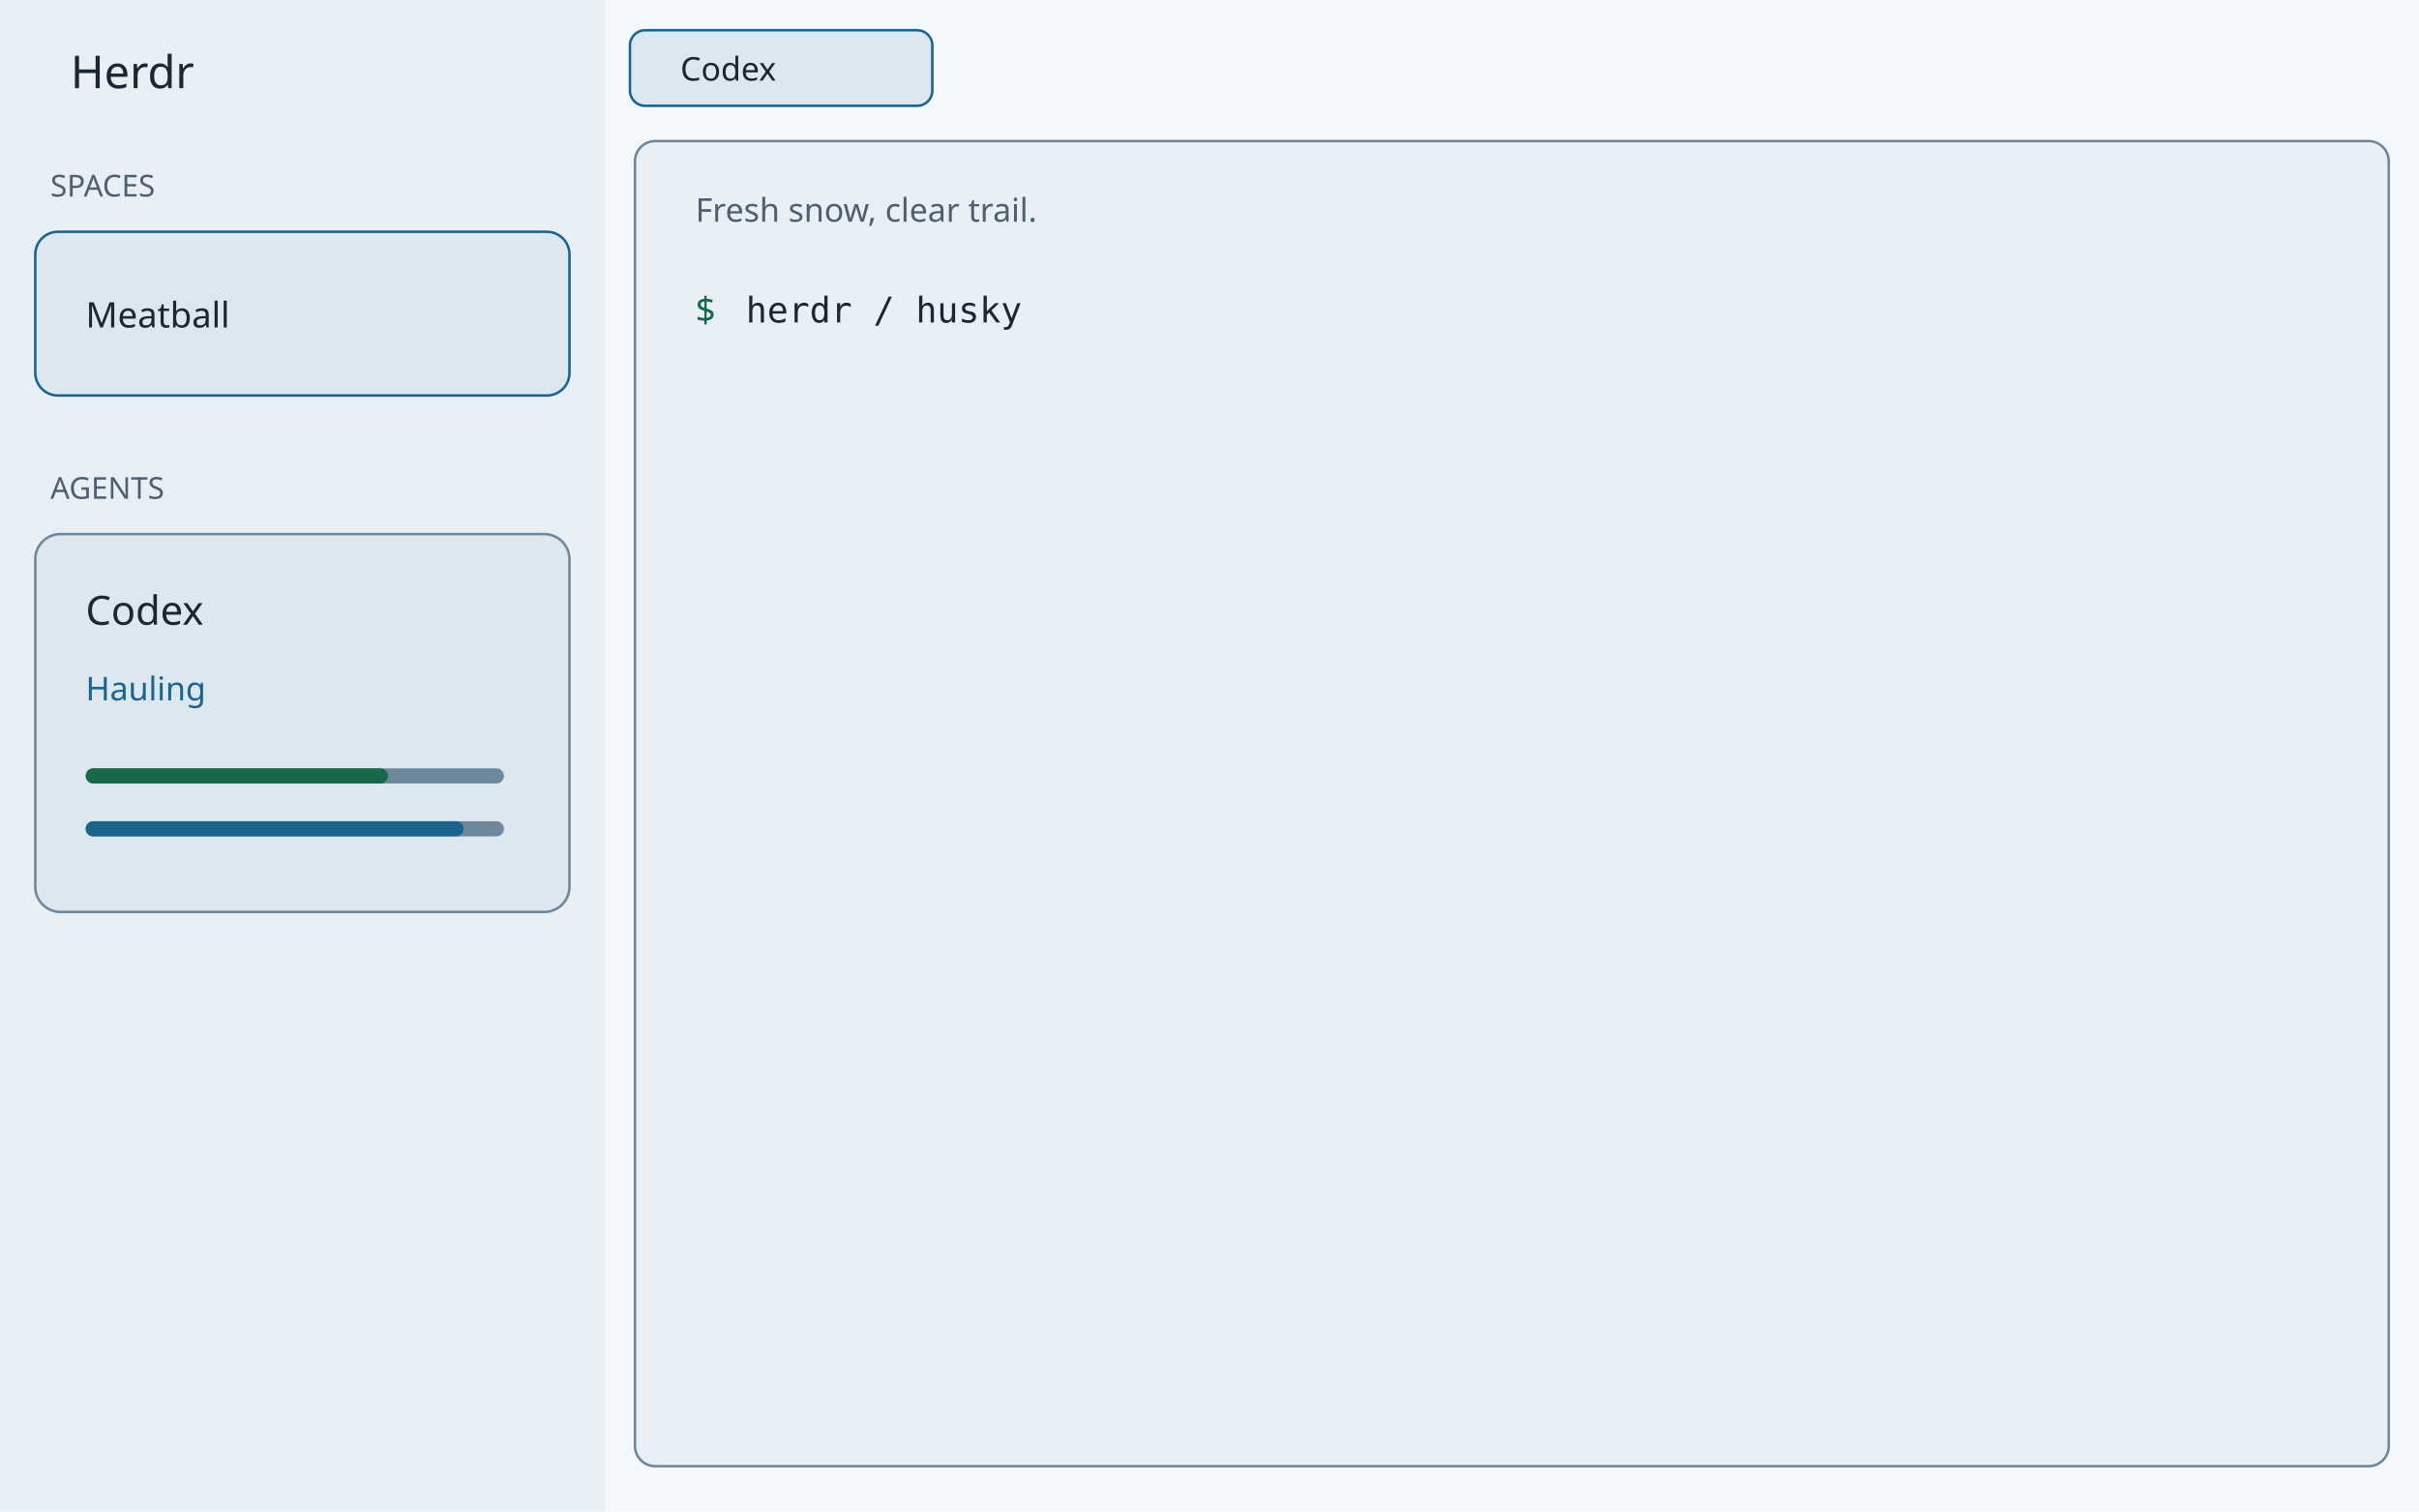
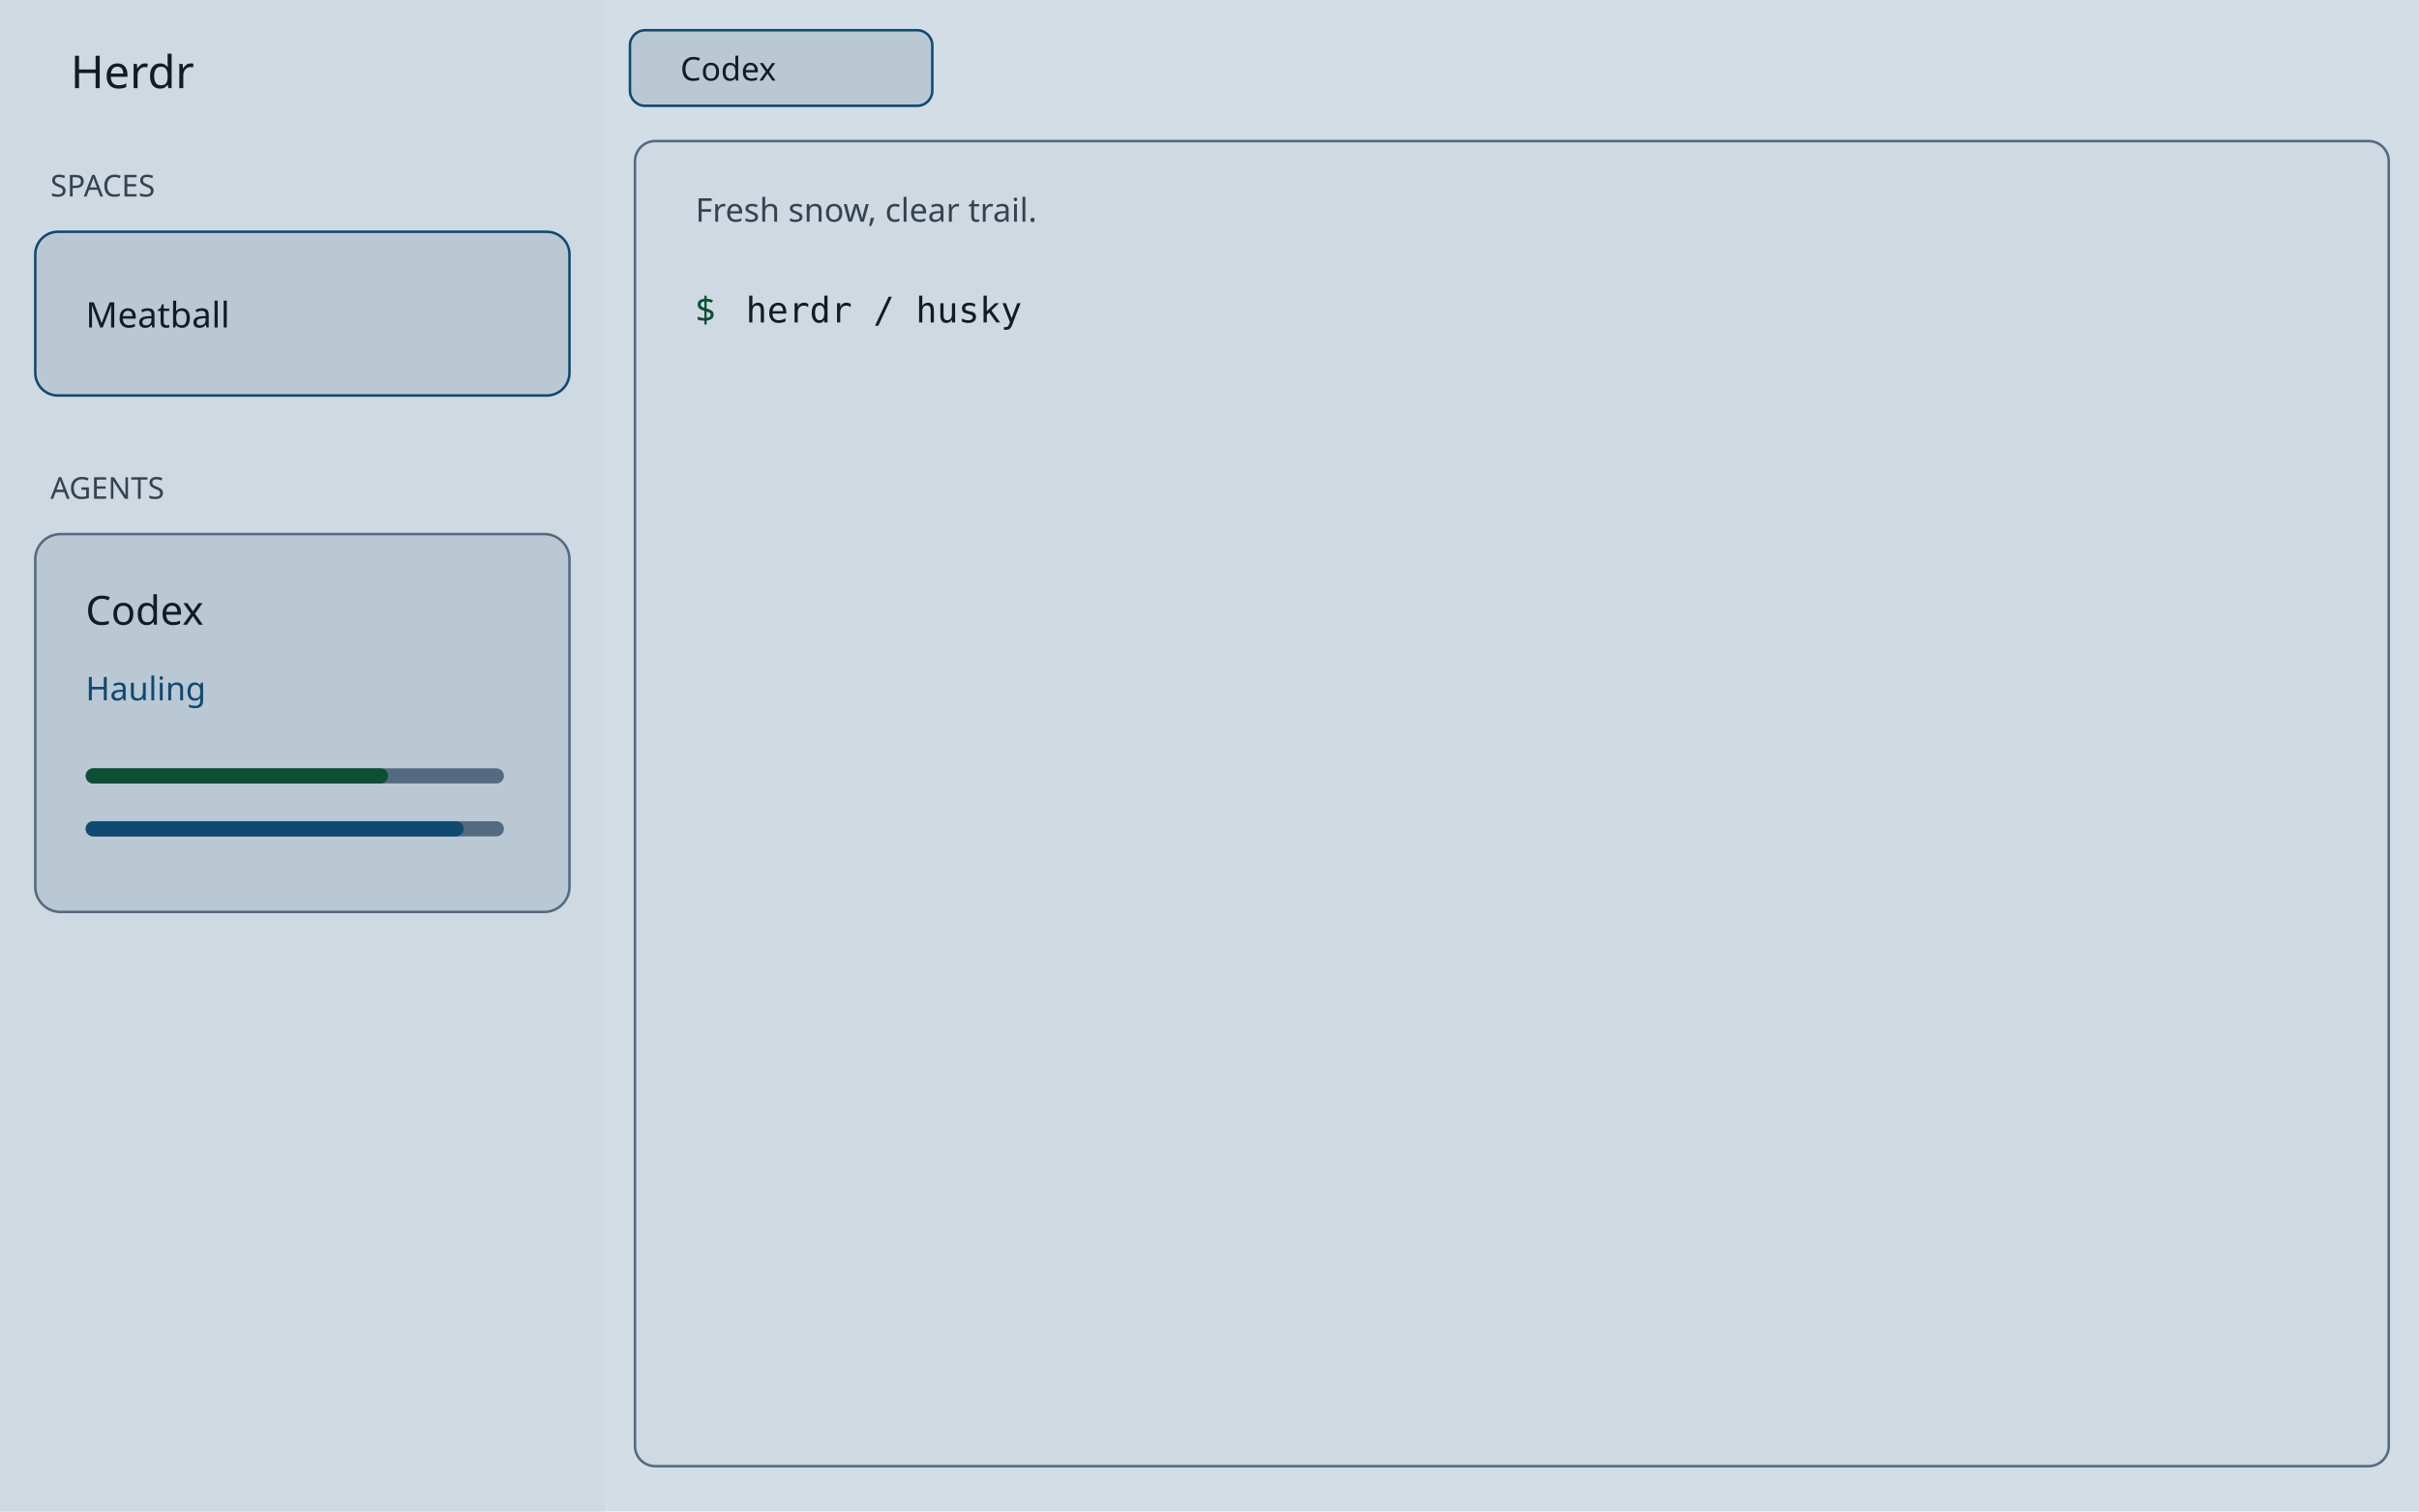
<svg xmlns="http://www.w3.org/2000/svg" width="960" height="600" viewBox="0 0 960 600">
-   <rect width="960" height="600" fill="#F5F8FB" />
-   <rect width="240" height="600" fill="#E8EFF5" />
-   <g font-family="sans-serif" fill="#1B2733">
+   <rect width="960" height="600" fill="#D3DDE6" />
+   <rect width="240" height="600" fill="#CFD9E2" />
+   <g font-family="sans-serif" fill="#121C26">
    <text x="28" y="35" font-size="18">Herdr</text>
-     <text x="20" y="78" font-size="12" fill="#4F5F6E">SPACES</text>
-     <rect x="14" y="92" width="212" height="65" rx="9" fill="#DDE7EF" stroke="#1A6490" />
+     <text x="20" y="78" font-size="12" fill="#354350">SPACES</text>
+     <rect x="14" y="92" width="212" height="65" rx="9" fill="#BAC8D4" stroke="#0E4A70" />
    <text x="34" y="130" font-size="14">Meatball</text>
-     <text x="20" y="198" font-size="12" fill="#4F5F6E">AGENTS</text>
-     <rect x="14" y="212" width="212" height="150" rx="10" fill="#DDE7EF" stroke="#6F879B" />
+     <text x="20" y="198" font-size="12" fill="#354350">AGENTS</text>
+     <rect x="14" y="212" width="212" height="150" rx="10" fill="#BAC8D4" stroke="#526B80" />
    <text x="34" y="248" font-size="16">Codex</text>
-     <text x="34" y="278" font-size="13" fill="#1A6490">Hauling</text>
-     <rect x="34" y="305" width="166" height="6" rx="3" fill="#6F879B" />
-     <rect x="34" y="305" width="120" height="6" rx="3" fill="#17694A" />
-     <rect x="34" y="326" width="166" height="6" rx="3" fill="#6F879B" />
-     <rect x="34" y="326" width="150" height="6" rx="3" fill="#1A6490" />
-     <rect x="250" y="12" width="120" height="30" rx="6" fill="#DDE7EF" stroke="#1A6490" />
+     <text x="34" y="278" font-size="13" fill="#0E4A70">Hauling</text>
+     <rect x="34" y="305" width="166" height="6" rx="3" fill="#526B80" />
+     <rect x="34" y="305" width="120" height="6" rx="3" fill="#0B4F35" />
+     <rect x="34" y="326" width="166" height="6" rx="3" fill="#526B80" />
+     <rect x="34" y="326" width="150" height="6" rx="3" fill="#0E4A70" />
+     <rect x="250" y="12" width="120" height="30" rx="6" fill="#BAC8D4" stroke="#0E4A70" />
    <text x="270" y="32" font-size="13">Codex</text>
-     <rect x="252" y="56" width="696" height="526" rx="8" fill="#E8EFF5" stroke="#6F879B" />
-     <text x="276" y="88" font-size="13" fill="#4F5F6E">Fresh snow, clear trail.</text>
-     <text x="276" y="128" font-size="14" fill="#17694A">$ </text>
+     <rect x="252" y="56" width="696" height="526" rx="8" fill="#CFD9E2" stroke="#526B80" />
+     <text x="276" y="88" font-size="13" fill="#354350">Fresh snow, clear trail.</text>
+     <text x="276" y="128" font-size="14" fill="#0B4F35">$ </text>
    <text x="296" y="128" font-family="monospace" font-size="14">herdr / husky</text>
  </g>
</svg>
